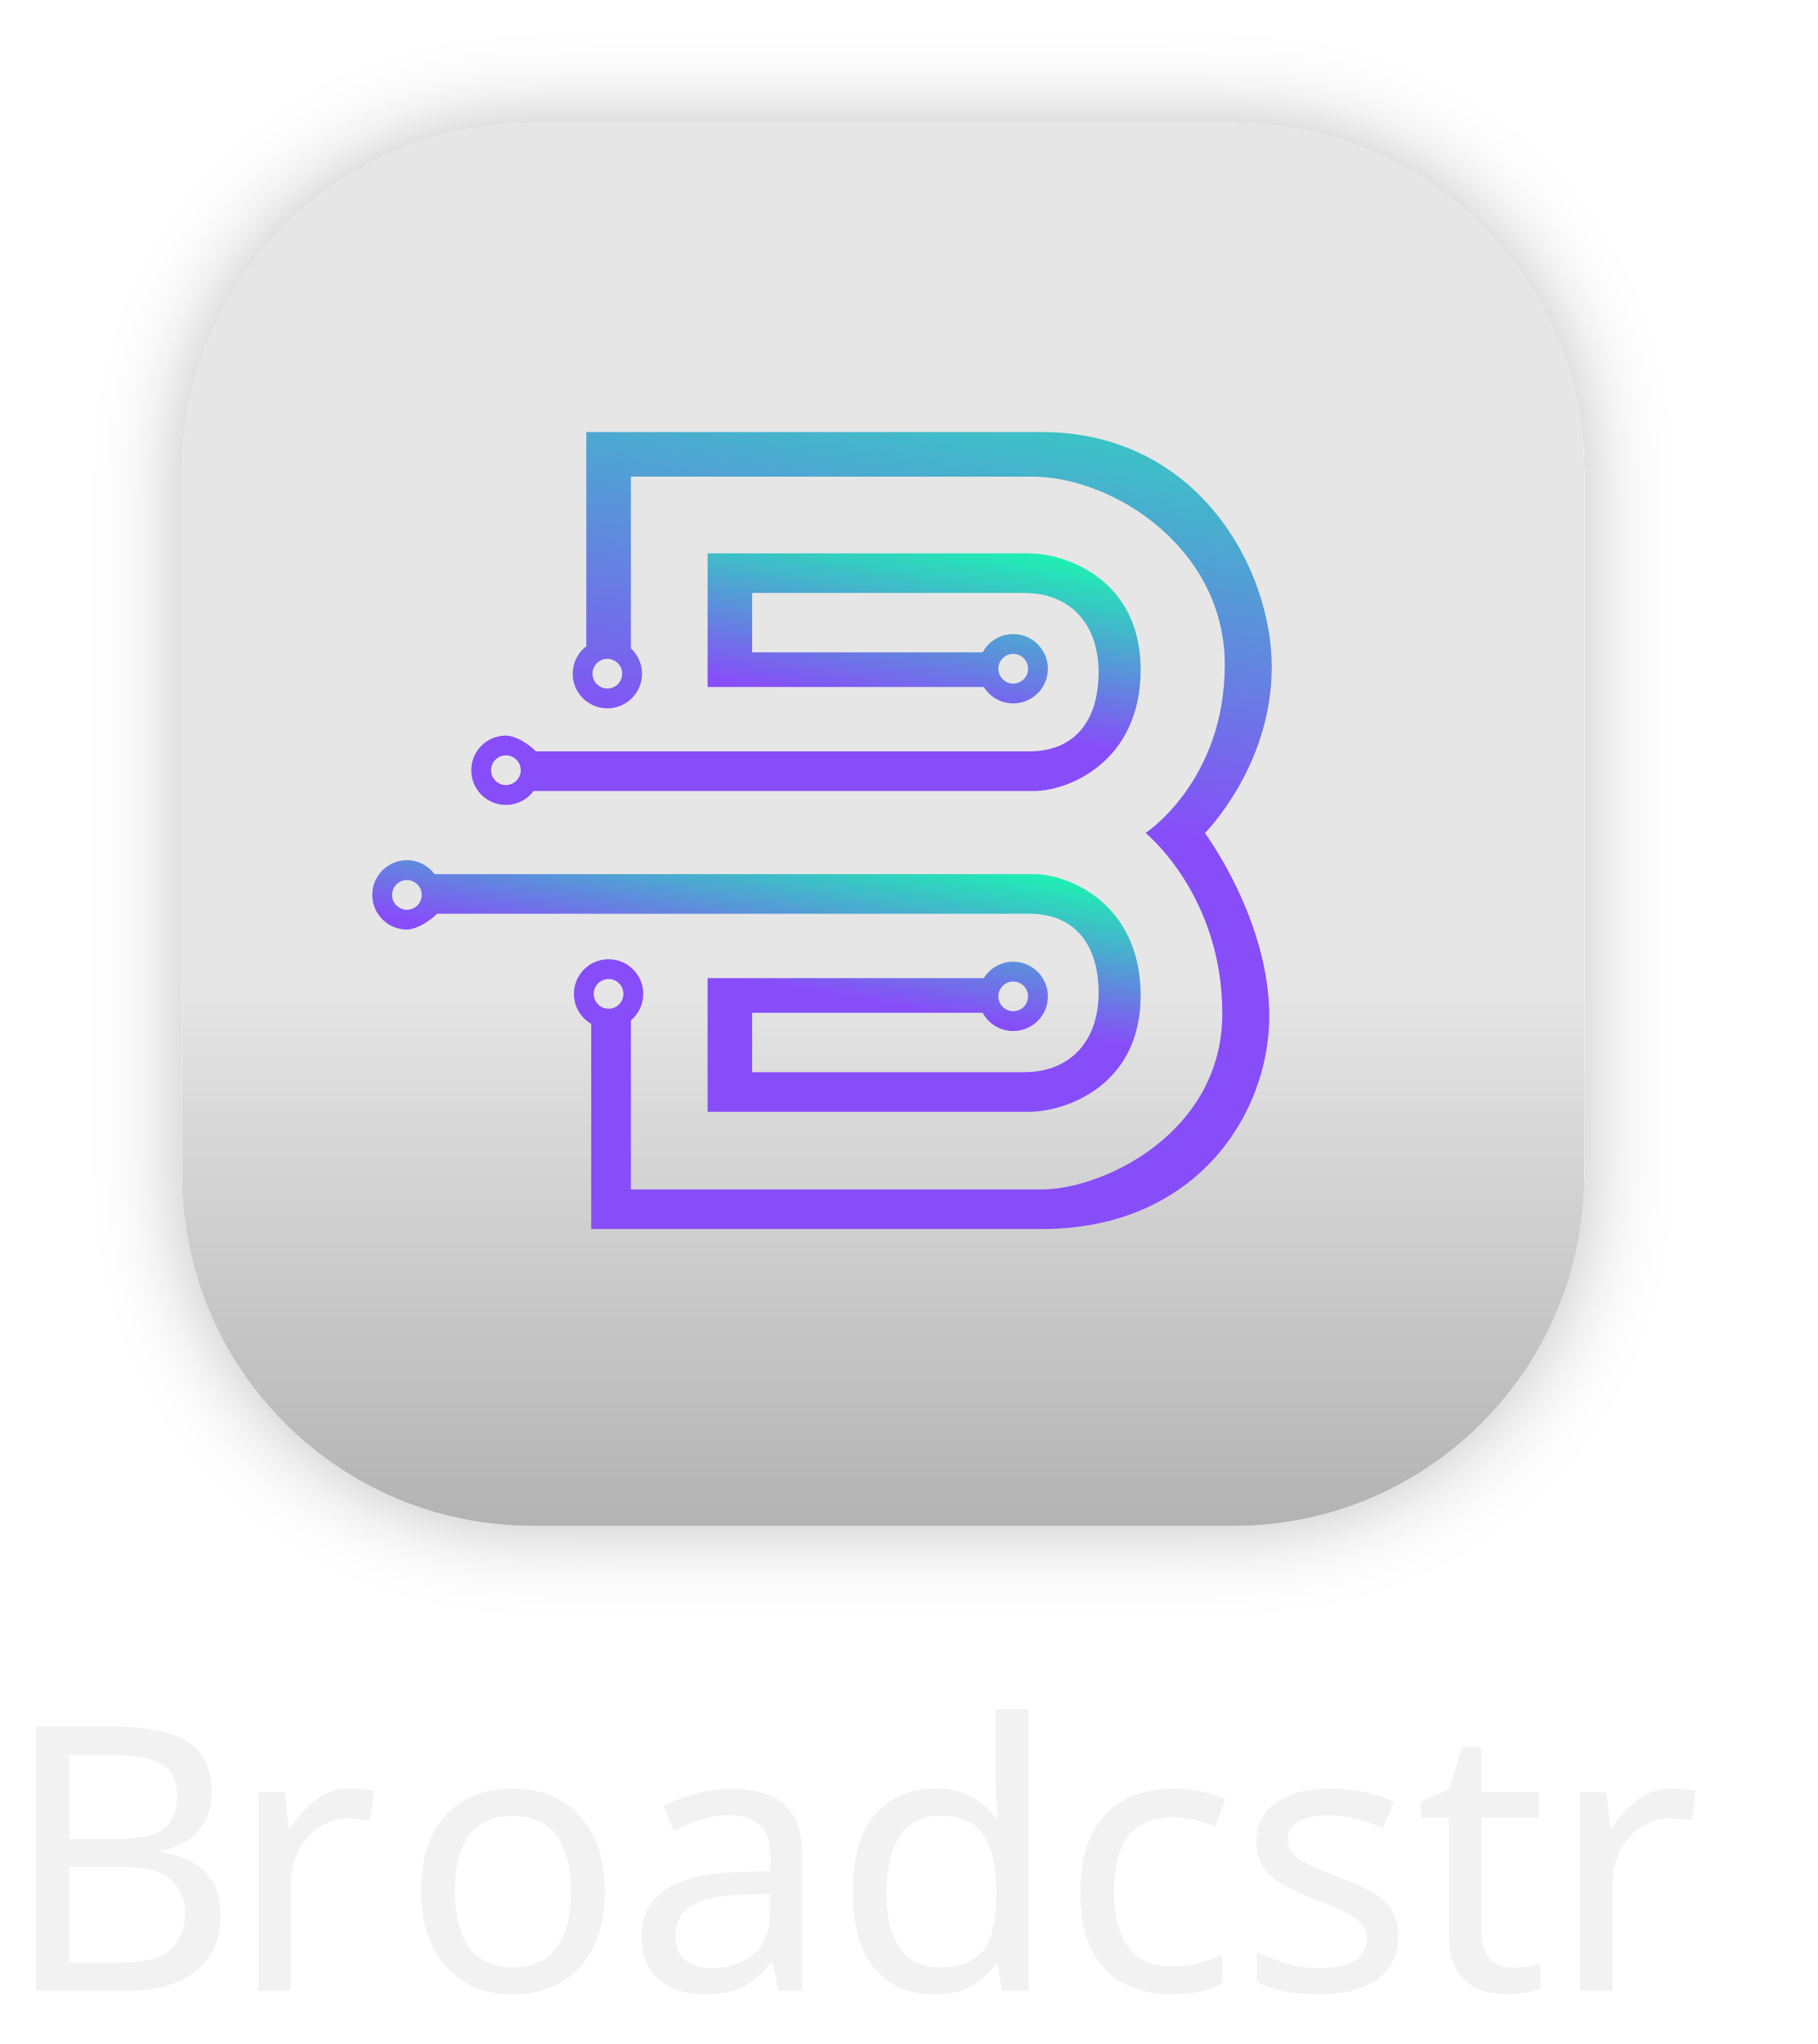
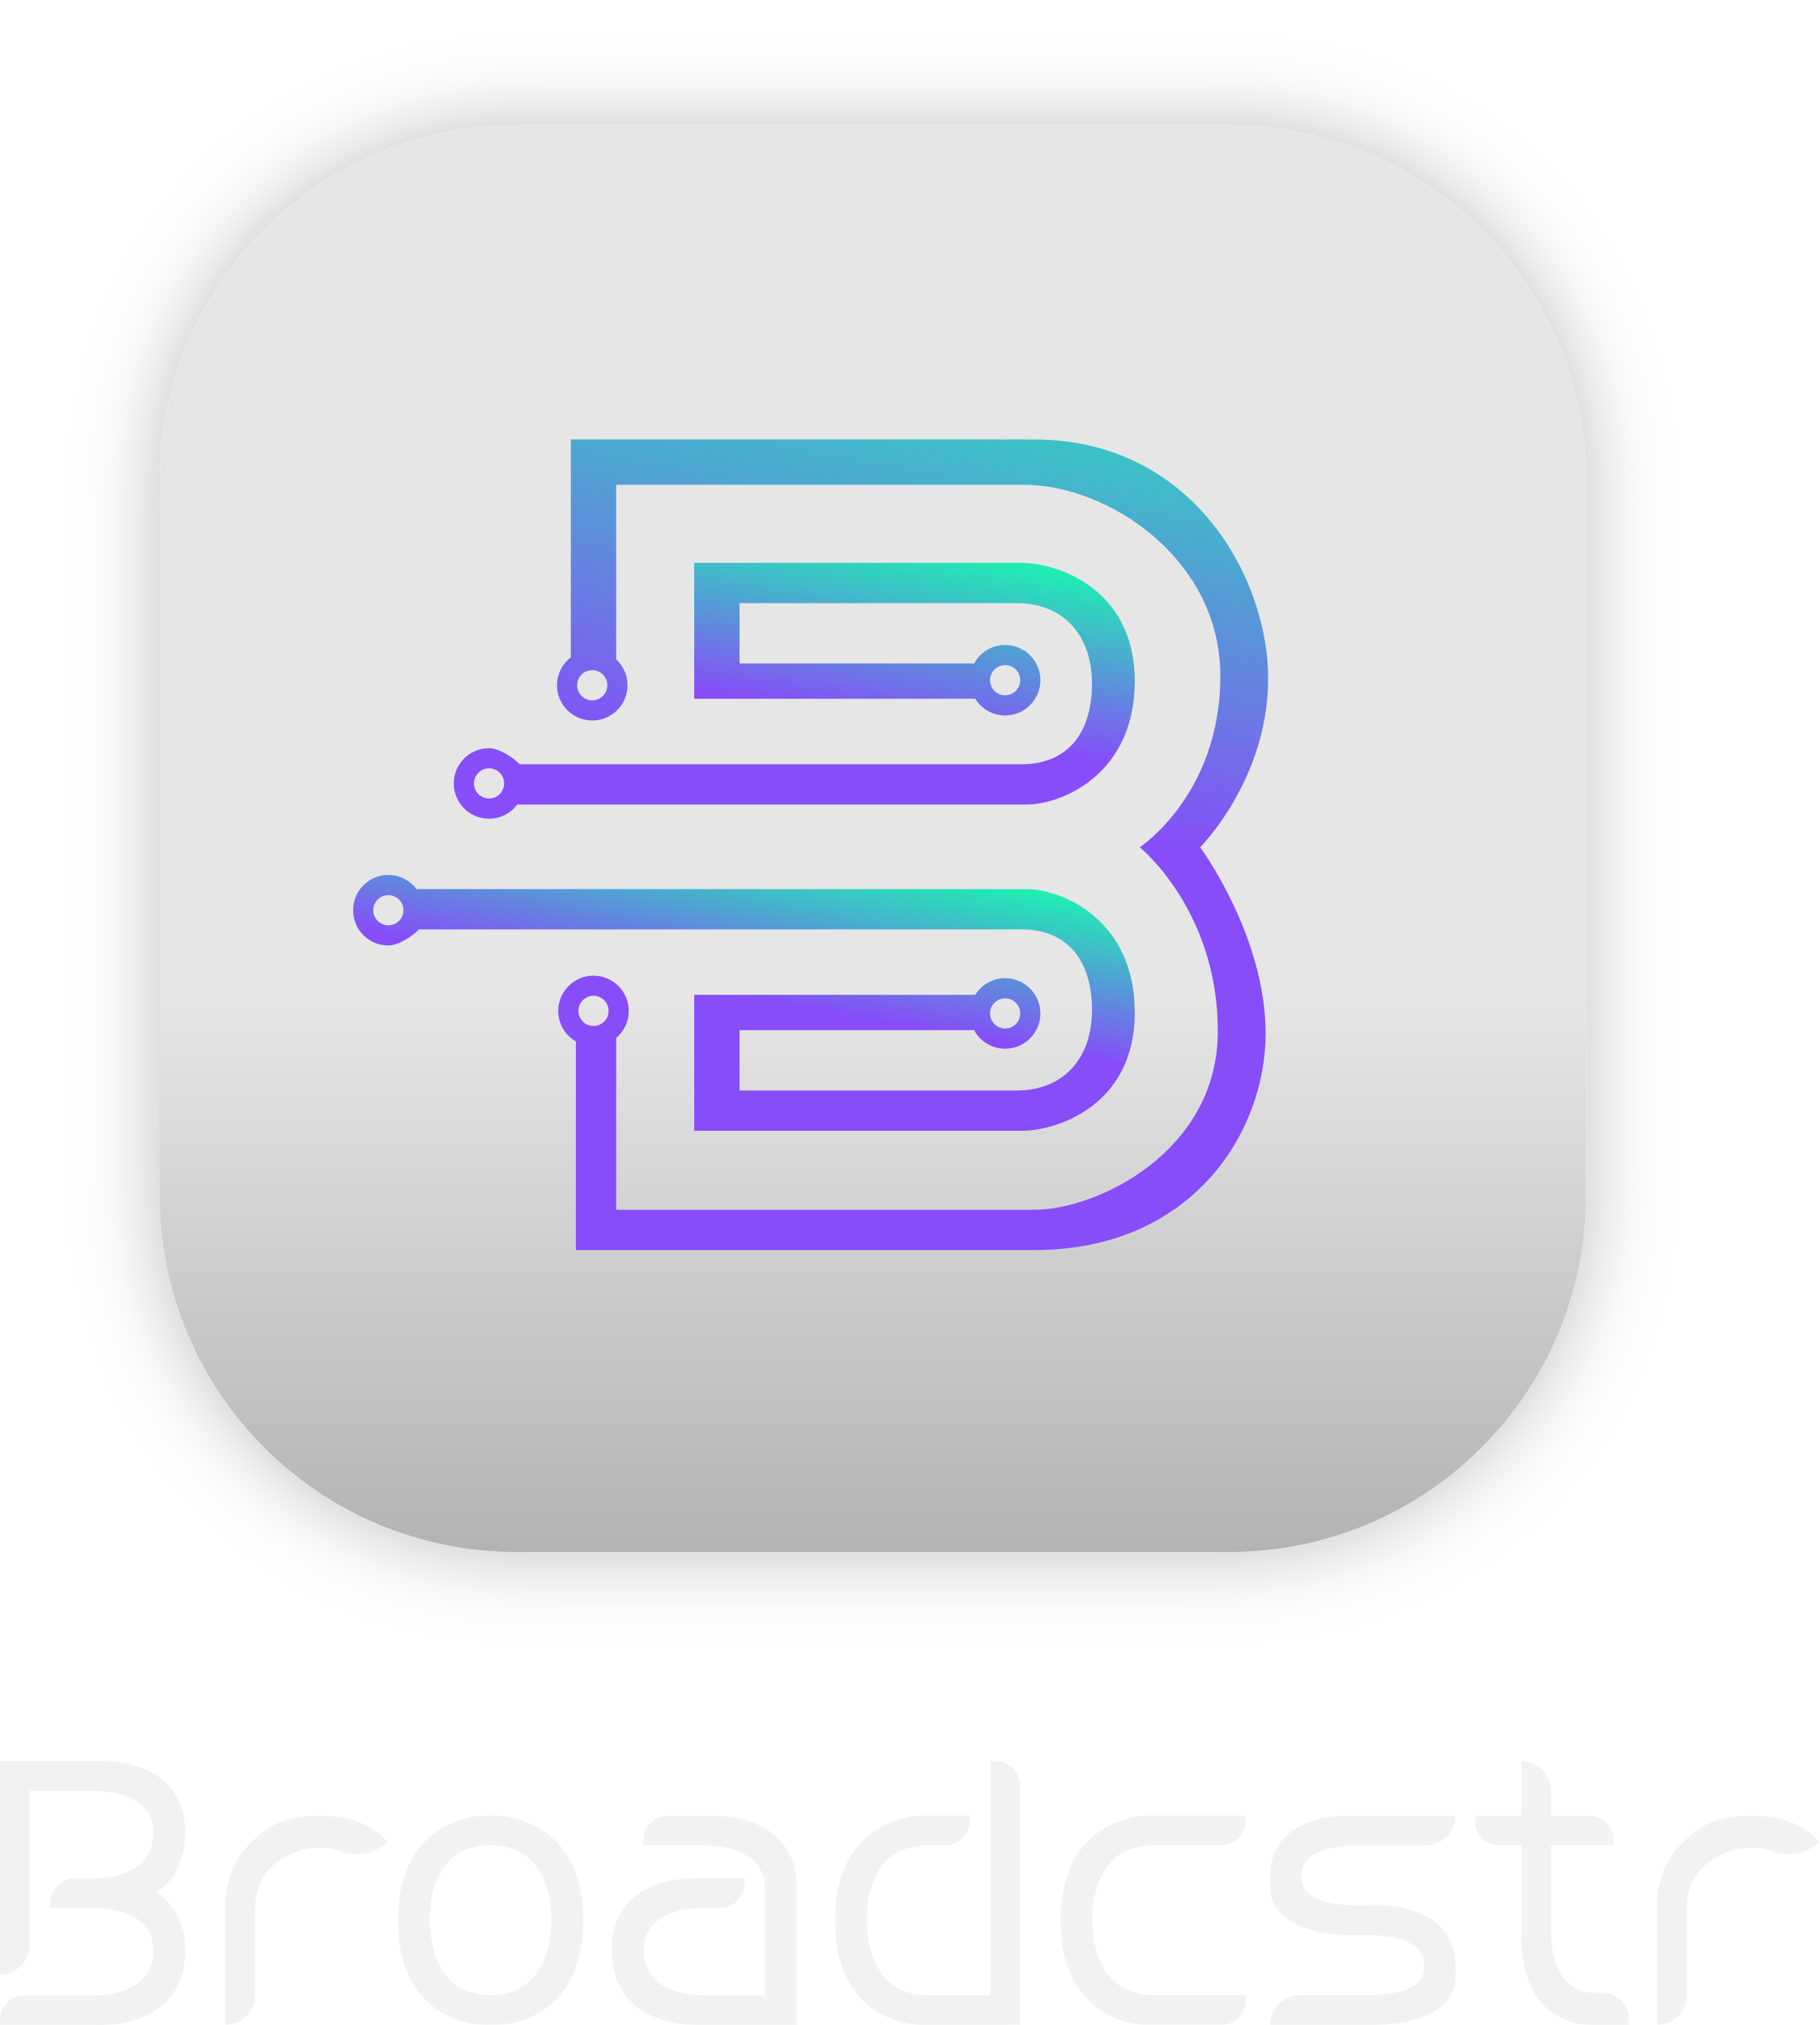
- <svg xmlns="http://www.w3.org/2000/svg" xmlns:xlink="http://www.w3.org/1999/xlink" id="Layer_2" data-name="Layer 2" viewBox="0 0 442.07 496.98">
+ <svg xmlns="http://www.w3.org/2000/svg" xmlns:xlink="http://www.w3.org/1999/xlink" id="Layer_2" data-name="Layer 2" viewBox="0 0 434.95 484.07">
  <defs>
    <style>
      .cls-1 {
        fill: url(#linear-gradient-2);
      }

      .cls-2 {
        fill: url(#linear-gradient);
        filter: url(#drop-shadow-1);
      }

      .cls-3 {
-         letter-spacing: -.03em;
+         fill: url(#linear-gradient-3);
      }

      .cls-4 {
-         fill: url(#linear-gradient-3);
+         fill: url(#linear-gradient-4);
      }

      .cls-5 {
        fill: #f2f2f2;
-         font-family: LINKSPACERegular, LINKSPACE;
-         font-size: 90px;
-       }
- 
-       .cls-6 {
-         fill: url(#linear-gradient-4);
      }
    </style>
-     <linearGradient id="linear-gradient" x1="214.78" y1="30" x2="214.78" y2="371" gradientUnits="userSpaceOnUse">
+     <linearGradient id="linear-gradient" x1="208.66" y1="30" x2="208.66" y2="371" gradientUnits="userSpaceOnUse">
      <stop offset=".61" stop-color="#e6e6e6" />
      <stop offset="1" stop-color="#b3b3b3" />
    </linearGradient>
    <filter id="drop-shadow-1" filterUnits="userSpaceOnUse">
      <feOffset dx="0" dy="0" />
      <feGaussianBlur result="blur" stdDeviation="10" />
      <feFlood flood-color="#000" flood-opacity=".25" />
      <feComposite in2="blur" operator="in" />
      <feComposite in="SourceGraphic" />
    </filter>
-     <linearGradient id="linear-gradient-2" x1="203.51" y1="303.67" x2="245.31" y2="66.61" gradientUnits="userSpaceOnUse">
+     <linearGradient id="linear-gradient-2" x1="197.39" y1="303.67" x2="239.19" y2="66.61" gradientUnits="userSpaceOnUse">
      <stop offset=".47" stop-color="#874df8" />
      <stop offset="1" stop-color="#1ef0b2" />
    </linearGradient>
-     <linearGradient id="linear-gradient-3" x1="190.47" y1="207.72" x2="204.85" y2="126.19" xlink:href="#linear-gradient-2" />
-     <linearGradient id="linear-gradient-4" x1="176.88" y1="271.16" x2="189.2" y2="201.29" xlink:href="#linear-gradient-2" />
+     <linearGradient id="linear-gradient-3" x1="184.35" y1="207.72" x2="198.73" y2="126.19" xlink:href="#linear-gradient-2" />
+     <linearGradient id="linear-gradient-4" x1="170.76" y1="271.16" x2="183.08" y2="201.29" xlink:href="#linear-gradient-2" />
  </defs>
  <g id="Layer_2-2" data-name="Layer 2">
-     <rect class="cls-2" x="44.28" y="30" width="341" height="341" rx="85.25" ry="85.25" />
+     <rect class="cls-2" x="38.16" y="30" width="341" height="341" rx="85.25" ry="85.25" />
    <g>
-       <path class="cls-1" d="M309.28,162.22c0-24.07-18.05-57.17-55.97-57.17h-110.73v52.07c-2.01,1.54-3.31,3.96-3.31,6.68,0,4.65,3.77,8.43,8.43,8.43s8.43-3.77,8.43-8.43c0-2.44-1.05-4.64-2.71-6.18v-41.74h97.49c19.86,0,46.94,17.45,46.94,45.74s-19.26,40.92-19.26,40.92c0,0,18.66,15.04,18.66,43.93s-28.89,42.73-43.93,42.73h-99.9v-41.09c1.84-1.55,3.01-3.86,3.01-6.45,0-4.65-3.77-8.43-8.43-8.43s-8.43,3.77-8.43,8.43c0,3.12,1.7,5.83,4.21,7.29v49.88h109.53c37.91,0,55.36-28.28,55.36-51.75s-15.65-44.53-15.65-44.53c0,0,16.25-16.25,16.25-40.32Zm-161.58,5.19c-1.99,0-3.61-1.62-3.61-3.61s1.62-3.61,3.61-3.61,3.61,1.62,3.61,3.61-1.62,3.61-3.61,3.61Zm.3,70.63c1.99,0,3.61,1.62,3.61,3.61s-1.62,3.61-3.61,3.61-3.61-1.62-3.61-3.61,1.62-3.61,3.61-3.61Z" />
-       <path class="cls-4" d="M250.31,134.54h-78.23v32.5h67.17c1.49,2.39,4.13,3.99,7.15,3.99,4.65,0,8.43-3.77,8.43-8.43s-3.77-8.43-8.43-8.43c-3.21,0-6,1.8-7.42,4.44h-56.07v-14.44h66.2c10.83,0,18.05,7.22,18.05,19.26s-6.02,19.26-16.85,19.26h-119.97c-1.54-1.62-4.9-3.84-7.31-3.84-4.65,0-8.43,3.77-8.43,8.43s3.77,8.43,8.43,8.43c2.76,0,5.2-1.33,6.74-3.39h121.74c8.43,0,25.88-7.22,25.88-29.49s-18.66-28.28-27.08-28.28Zm-3.91,24.45c1.99,0,3.61,1.62,3.61,3.61s-1.62,3.61-3.61,3.61-3.61-1.62-3.61-3.61,1.62-3.61,3.61-3.61Zm-123.37,31.89c-1.99,0-3.61-1.62-3.61-3.61s1.62-3.61,3.61-3.61,3.61,1.62,3.61,3.61-1.62,3.61-3.61,3.61Z" />
-       <path class="cls-6" d="M277.39,242.03c0-22.27-17.45-29.49-25.88-29.49H105.7c-1.54-2.05-3.98-3.39-6.74-3.39-4.65,0-8.43,3.77-8.43,8.43s3.77,8.43,8.43,8.43c2.41,0,5.78-2.22,7.31-3.84H250.31c10.83,0,16.85,7.22,16.85,19.26s-7.22,19.26-18.05,19.26h-66.2v-14.44h56.07c1.42,2.64,4.21,4.44,7.42,4.44,4.65,0,8.43-3.77,8.43-8.43s-3.77-8.43-8.43-8.43c-3.02,0-5.66,1.6-7.15,3.99h-67.17v32.5h78.23c8.43,0,27.08-6.02,27.08-28.28Zm-34.6,.23c0-1.99,1.62-3.61,3.61-3.61s3.61,1.62,3.61,3.61-1.62,3.61-3.61,3.61-3.61-1.62-3.61-3.61Zm-140.22-24.67c0,1.99-1.62,3.61-3.61,3.61s-3.61-1.62-3.61-3.61,1.62-3.61,3.61-3.61,3.61,1.62,3.61,3.61Z" />
+       <path class="cls-1" d="M303.16,162.22c0-24.07-18.05-57.17-55.97-57.17h-110.73v52.07c-2.01,1.54-3.31,3.96-3.31,6.68,0,4.65,3.77,8.43,8.43,8.43s8.43-3.77,8.43-8.43c0-2.44-1.05-4.64-2.71-6.18v-41.74h97.49c19.86,0,46.94,17.45,46.94,45.74s-19.26,40.92-19.26,40.92c0,0,18.66,15.04,18.66,43.93s-28.89,42.73-43.93,42.73h-99.9v-41.09c1.84-1.55,3.01-3.86,3.01-6.45,0-4.65-3.77-8.43-8.43-8.43s-8.43,3.77-8.43,8.43c0,3.12,1.7,5.83,4.21,7.29v49.88h109.53c37.91,0,55.36-28.28,55.36-51.75s-15.65-44.53-15.65-44.53c0,0,16.25-16.25,16.25-40.32Zm-161.58,5.19c-1.99,0-3.61-1.62-3.61-3.61s1.62-3.61,3.61-3.61,3.61,1.62,3.61,3.61-1.62,3.61-3.61,3.61Zm.3,70.63c1.99,0,3.61,1.62,3.61,3.61s-1.62,3.61-3.61,3.61-3.61-1.62-3.61-3.61,1.62-3.61,3.61-3.61Z" />
+       <path class="cls-3" d="M244.19,134.54h-78.23v32.5h67.17c1.49,2.39,4.13,3.99,7.15,3.99,4.65,0,8.43-3.77,8.43-8.43s-3.77-8.43-8.43-8.43c-3.21,0-6,1.8-7.42,4.44h-56.07v-14.44h66.2c10.83,0,18.05,7.22,18.05,19.26s-6.02,19.26-16.85,19.26H124.22c-1.54-1.62-4.9-3.84-7.31-3.84-4.65,0-8.43,3.77-8.43,8.43s3.77,8.43,8.43,8.43c2.76,0,5.2-1.33,6.74-3.39h121.74c8.43,0,25.88-7.22,25.88-29.49s-18.66-28.28-27.08-28.28Zm-3.91,24.45c1.99,0,3.61,1.62,3.61,3.61s-1.62,3.61-3.61,3.61-3.61-1.62-3.61-3.61,1.62-3.61,3.61-3.61Zm-123.37,31.89c-1.99,0-3.61-1.62-3.61-3.61s1.62-3.61,3.61-3.61,3.61,1.62,3.61,3.61-1.62,3.61-3.61,3.61Z" />
+       <path class="cls-4" d="M271.27,242.03c0-22.27-17.45-29.49-25.88-29.49H99.58c-1.54-2.05-3.98-3.39-6.74-3.39-4.65,0-8.43,3.77-8.43,8.43s3.77,8.43,8.43,8.43c2.41,0,5.78-2.22,7.31-3.84H244.19c10.83,0,16.85,7.22,16.85,19.26s-7.22,19.26-18.05,19.26h-66.2v-14.44h56.07c1.42,2.64,4.21,4.44,7.42,4.44,4.65,0,8.43-3.77,8.43-8.43s-3.77-8.43-8.43-8.43c-3.02,0-5.66,1.6-7.15,3.99h-67.17v32.5h78.23c8.43,0,27.08-6.02,27.08-28.28Zm-34.6,.23c0-1.99,1.62-3.61,3.61-3.61s3.61,1.62,3.61,3.61-1.62,3.61-3.61,3.61-3.61-1.62-3.61-3.61Zm-140.22-24.67c0,1.99-1.62,3.61-3.61,3.61s-3.61-1.62-3.61-3.61,1.62-3.61,3.61-3.61,3.61,1.62,3.61,3.61Z" />
    </g>
-     <text class="cls-5" transform="translate(0 484.02)">
-       <tspan x="0" y="0">B</tspan>
-       <tspan class="cls-3" x="55.17" y="0">r</tspan>
-       <tspan x="97.47" y="0">oadcstr</tspan>
-     </text>
+     <g>
+       <path class="cls-5" d="M44.28,466.23c0,5.29-1.64,9.53-4.88,12.6-5.11,4.84-12.58,5.24-14.92,5.24-.35,0-.58,0-.68-.01H0v-1.23c0-3.22,2.61-5.82,5.82-5.82H21.86c5.62,0,9.74-1.34,12.25-3.99,2.71-2.87,2.55-6.37,2.55-6.4v-.1s0-.11,0-.11c.01-.13,.31-3.42-2.23-6.24-2.45-2.71-6.68-4.08-12.57-4.08h-1.85v-.05h-7.95v-1.23c0-3.22,2.61-5.82,5.82-5.82h3.98c5.62,0,9.74-1.34,12.25-3.99,2.71-2.87,2.55-6.37,2.55-6.4v-.1s0-.11,0-.11c.01-.13,.31-3.42-2.23-6.23-2.45-2.71-6.68-4.08-12.57-4.08H7.05v36.87c0,3.89-3.16,7.05-7.05,7.05v-50.98H23.79c.79-.04,9.88-.43,15.73,5.05,3.16,2.96,4.76,7.04,4.76,12.14s-1.64,9.53-4.88,12.6c-.64,.6-1.31,1.14-2.01,1.61,.74,.49,1.46,1.04,2.13,1.67,3.16,2.96,4.76,7.04,4.76,12.14Z" />
+       <path class="cls-5" d="M92.68,440.25l-.09,.09c-2.96,2.84-7.27,3.64-11.11,2.22-2.96-1.09-5.18-.88-5.23-.88h-.07s-.07,0-.07,0c-.08,0-6.18-.27-11.29,4.65-2.57,2.47-3.87,5.89-3.87,10.15v20.49c0,3.89-3.16,7.05-7.05,7.05v-29.56c0-.74,.15-7.99,5.78-13.69,4.39-4.45,8.43-6.71,16.79-6.71s13.01,2.73,16.2,6.2Z" />
+       <path class="cls-5" d="M139.41,459.01c0,7.59-1.86,13.61-5.53,17.94-.37,.44-.77,.87-1.18,1.27-5.71,5.63-12.95,5.78-13.69,5.78h-3.47c-.74,0-7.98-.15-13.69-5.78-.41-.4-.8-.83-1.18-1.27-3.67-4.33-5.53-10.36-5.53-17.94,0-8.6,2.45-14.24,5.67-17.94,6.01-6.92,14.65-7.04,14.78-7.04h3.38c.13,0,8.78,.12,14.78,7.04,3.21,3.7,5.67,9.34,5.67,17.94Zm-12.04-13.94c-2.43-2.59-5.83-3.94-10.1-4-4.27,.05-7.67,1.4-10.1,4-4.95,5.29-4.42,14.08-4.42,14.17v.06s0,.07,0,.07c0,.08-.27,8.6,4.64,13.71,2.42,2.51,5.74,3.81,9.87,3.87,4.13-.05,7.45-1.36,9.87-3.87,4.91-5.11,4.65-13.62,4.64-13.71v-.13c0-.09,.54-8.88-4.41-14.17Z" />
+       <path class="cls-5" d="M190.5,482.41c0,.13,.02,.25,.02,.38v1.23h-.02s-7.62,.01-7.62,.01h0s-16.15-.01-16.15-.01c-.1,0-.33,.01-.68,.01-2.34,0-9.81-.4-14.92-5.24-3.24-3.07-4.88-7.31-4.88-12.6s1.6-9.19,4.76-12.14c5.85-5.48,14.94-5.09,15.73-5.05h11.26v1.23c0,3.21-2.61,5.82-5.82,5.82h-3.5c-5.92,0-10.16,1.38-12.6,4.12-2.54,2.84-2.21,6.17-2.2,6.2v.11s0,.11,0,.11c0,.03-.16,3.53,2.55,6.4,2.5,2.65,6.62,3.99,12.25,3.99h14.21v-25.37c0-2.77-.89-5.03-2.66-6.73-4.2-4.04-12.01-3.78-12.09-3.78h-.05s-14.27,0-14.27,0v-1.23c0-3.21,2.61-5.82,5.82-5.82h8.73c8.05-.24,14.1,1.69,17.92,5.74,4.54,4.8,4.26,10.84,4.21,11.55v31.08Z" />
+       <path class="cls-5" d="M243.89,426.85v57.15h-2.3v.02h-21.53s-.03,0-.05,0c-.74,0-7.99-.15-13.69-5.78-4.45-4.39-6.71-10.86-6.71-19.22,0-24.7,20.25-24.99,20.45-24.99h11.77v1.23c0,3.21-2.61,5.82-5.82,5.82h-3.98c-4.41,0-7.9,1.35-10.38,4-4.95,5.29-4.42,14.08-4.42,14.17v.07s0,.07,0,.07c0,.08-.27,8.6,4.65,13.71,2.47,2.57,5.89,3.87,10.15,3.87h14.8v-55.94h1.23c3.21,0,5.82,2.61,5.82,5.82Z" />
+       <path class="cls-5" d="M265.57,445.07c-4.95,5.29-4.42,14.08-4.42,14.17v.07s0,.07,0,.07c0,.08-.27,8.6,4.65,13.71,2.47,2.57,5.89,3.87,10.15,3.87h21.86v1.23c0,3.21-2.61,5.82-5.82,5.82h-18s-.03,0-.05,0c-.74,0-7.98-.15-13.69-5.78-4.45-4.39-6.71-10.86-6.71-19.21,0-24.7,20.25-24.99,20.45-24.99h23.83v1.23c0,3.21-2.61,5.82-5.82,5.82h-16.04c-4.41,0-7.9,1.35-10.38,4Z" />
+       <path class="cls-5" d="M347.93,470.02c0,.87-.02,1.95-.02,2.54,0,11.57-18.42,11.47-18.42,11.47h-25.83c0-3.91,3.17-7.08,7.08-7.08h15.87c15.07,0,13.76-6.35,13.77-6.73,0-.38,1.62-7.63-13.77-7.63h-4.93l-.02-.02c-2.78-.07-17.99-.95-17.99-11.46,0-.59-.02-1.67-.02-2.54,0-15.21,18.44-14.52,18.44-14.52h25.83c0,3.91-3.17,7.08-7.08,7.08h-15.87c-15.4,0-13.77,7.26-13.77,7.63,0,.38-1.3,6.73,13.77,6.73h2.19s.02,.01,.03,.02h2.29s18.44-.69,18.44,14.52Z" />
+       <path class="cls-5" d="M389.43,482.79v1.23h-8.39c-.71,.05-6.74,.32-11.55-4.21-4.05-3.83-5.99-9.87-5.74-17.92v-20.79h-5.31c-3.21,0-5.82-2.61-5.82-5.82v-1.23h11.13v-13.04c3.9,0,7.05,3.16,7.05,7.05v5.99h9.1c3.21,0,5.82,2.61,5.82,5.82v1.23h-14.93v20.56c0,.08-.28,7.86,3.77,12.08,1.7,1.77,3.96,2.66,6.74,2.66h1.73c3.53,0,6.4,2.86,6.4,6.4Z" />
+       <path class="cls-5" d="M434.95,440.25l-.09,.09c-2.96,2.84-7.27,3.64-11.11,2.22-2.96-1.09-5.18-.88-5.23-.88h-.07s-.07,0-.07,0c-.08,0-6.18-.27-11.29,4.65-2.57,2.47-3.87,5.89-3.87,10.15v20.49c0,3.89-3.16,7.05-7.05,7.05v-29.56c0-.74,.15-7.99,5.78-13.69,4.39-4.45,8.43-6.71,16.79-6.71s13.01,2.73,16.2,6.2Z" />
+     </g>
  </g>
</svg>
